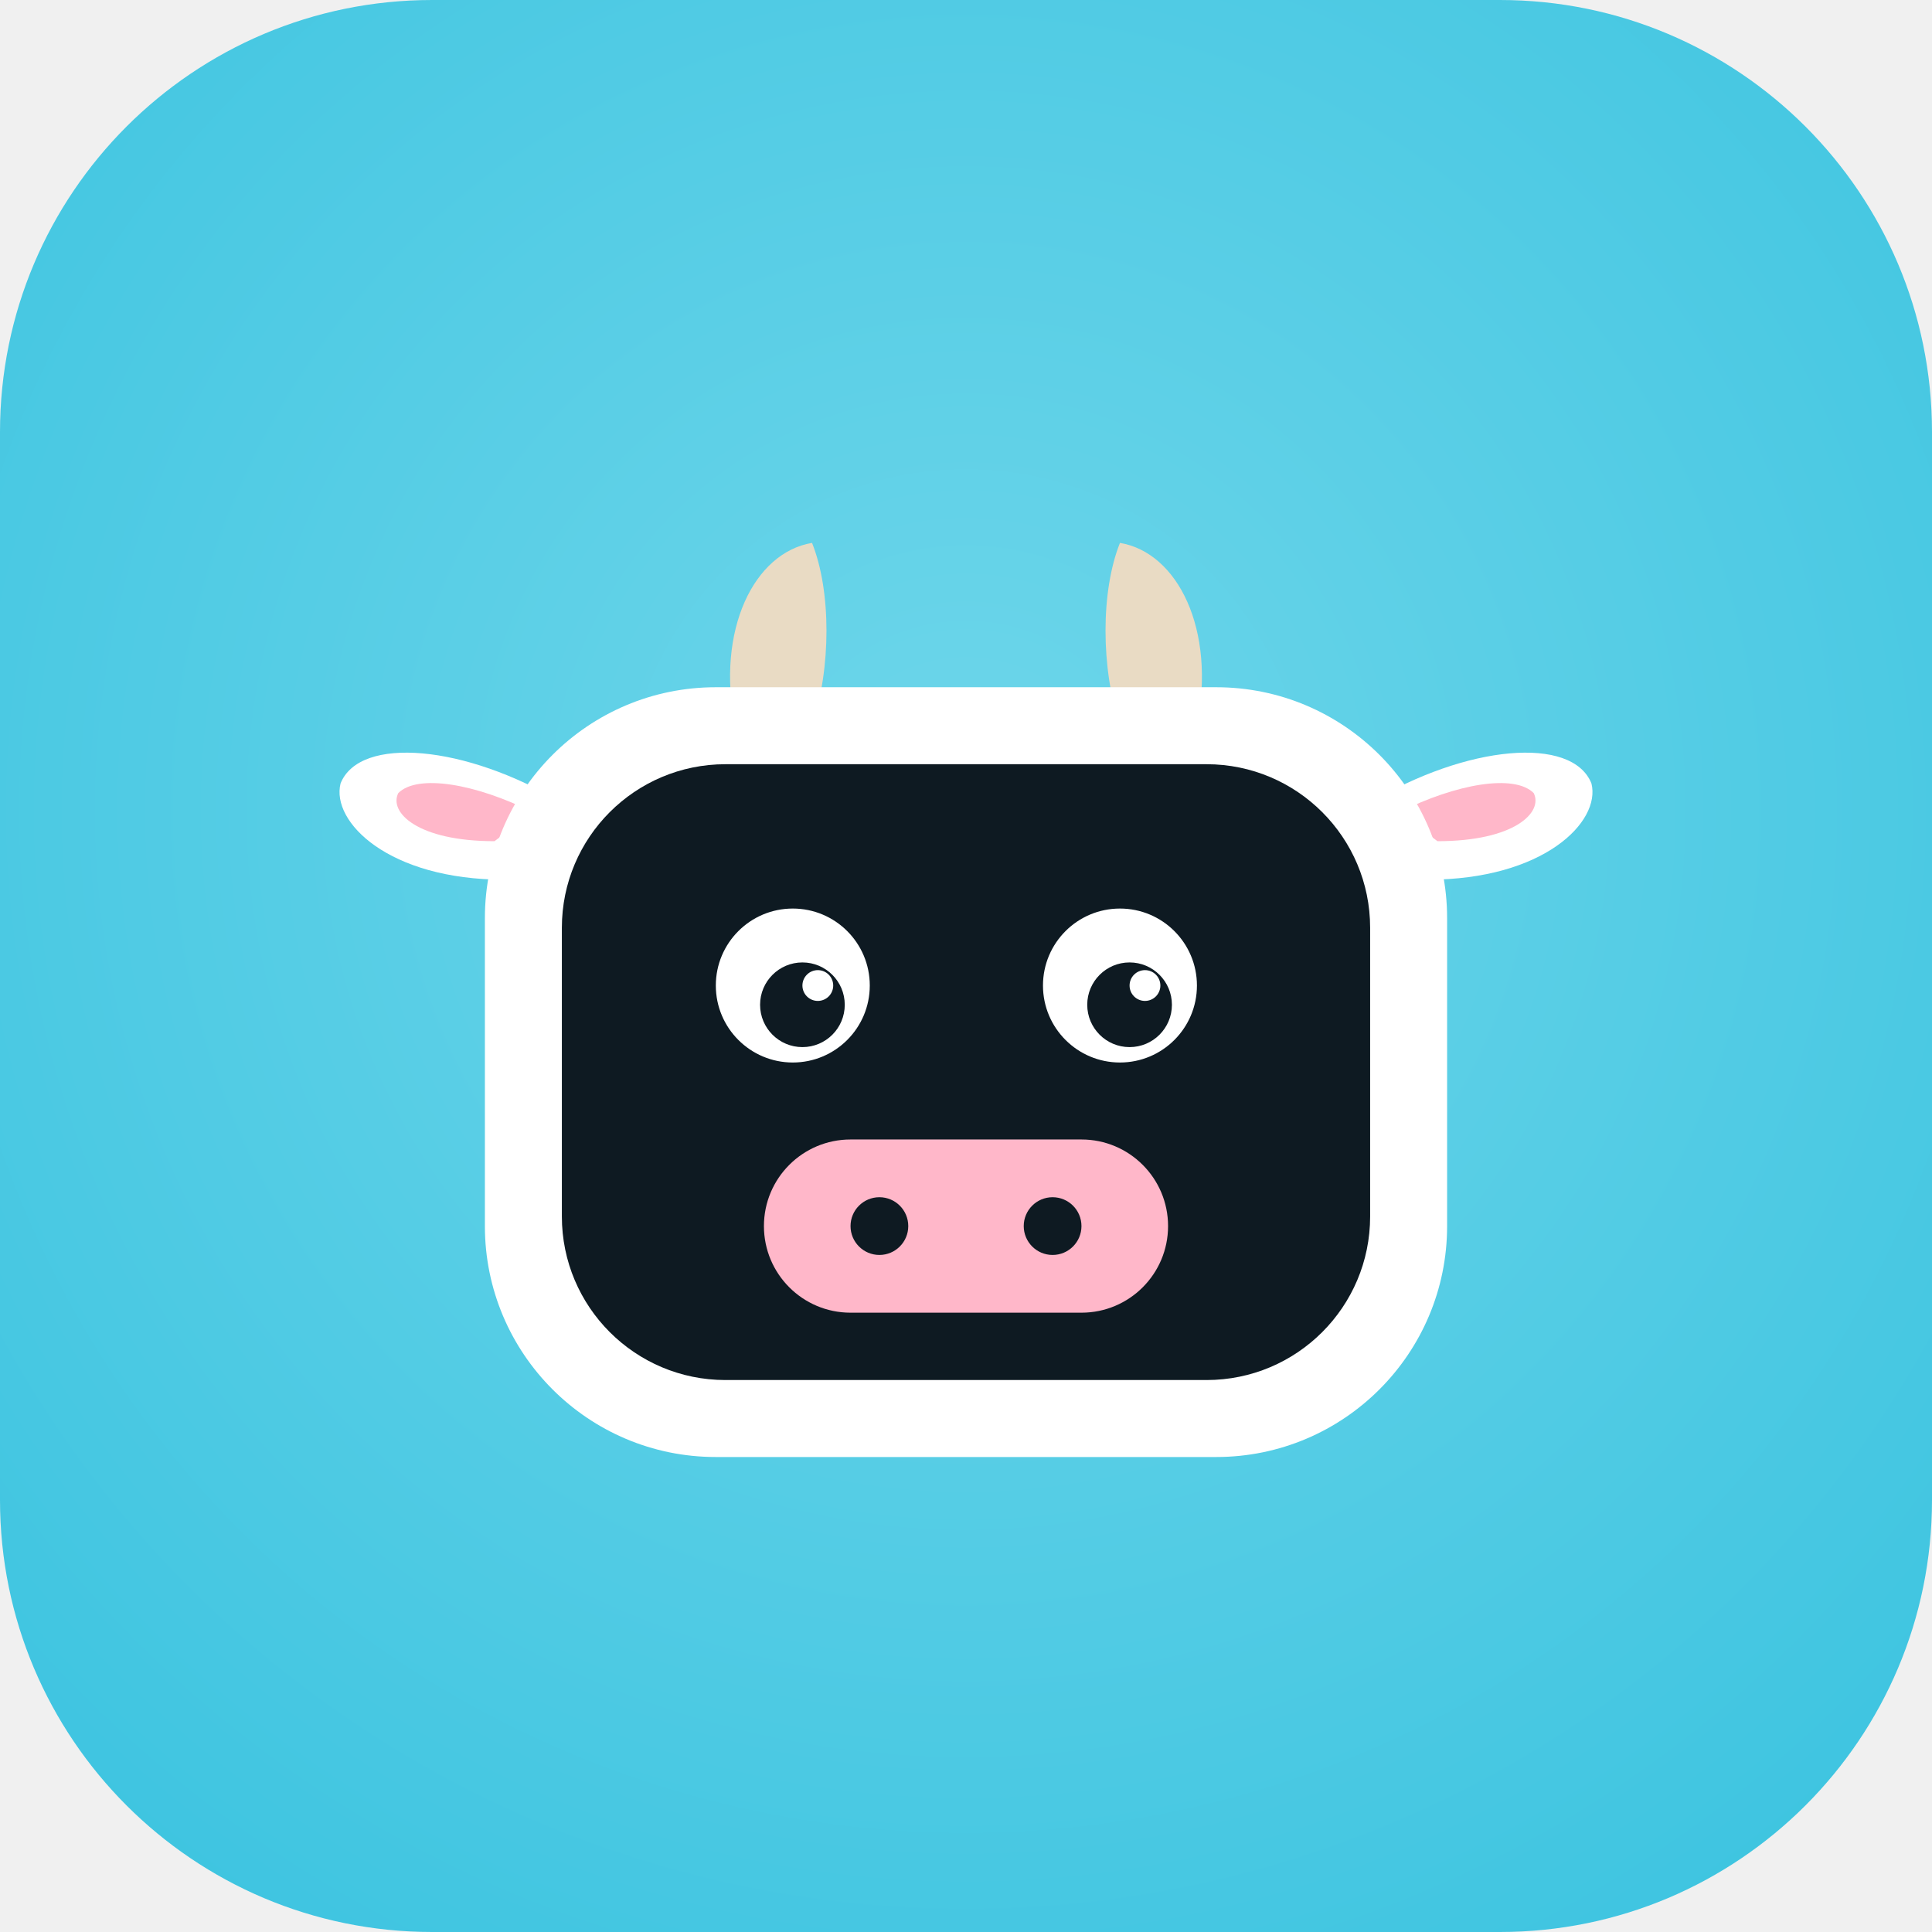
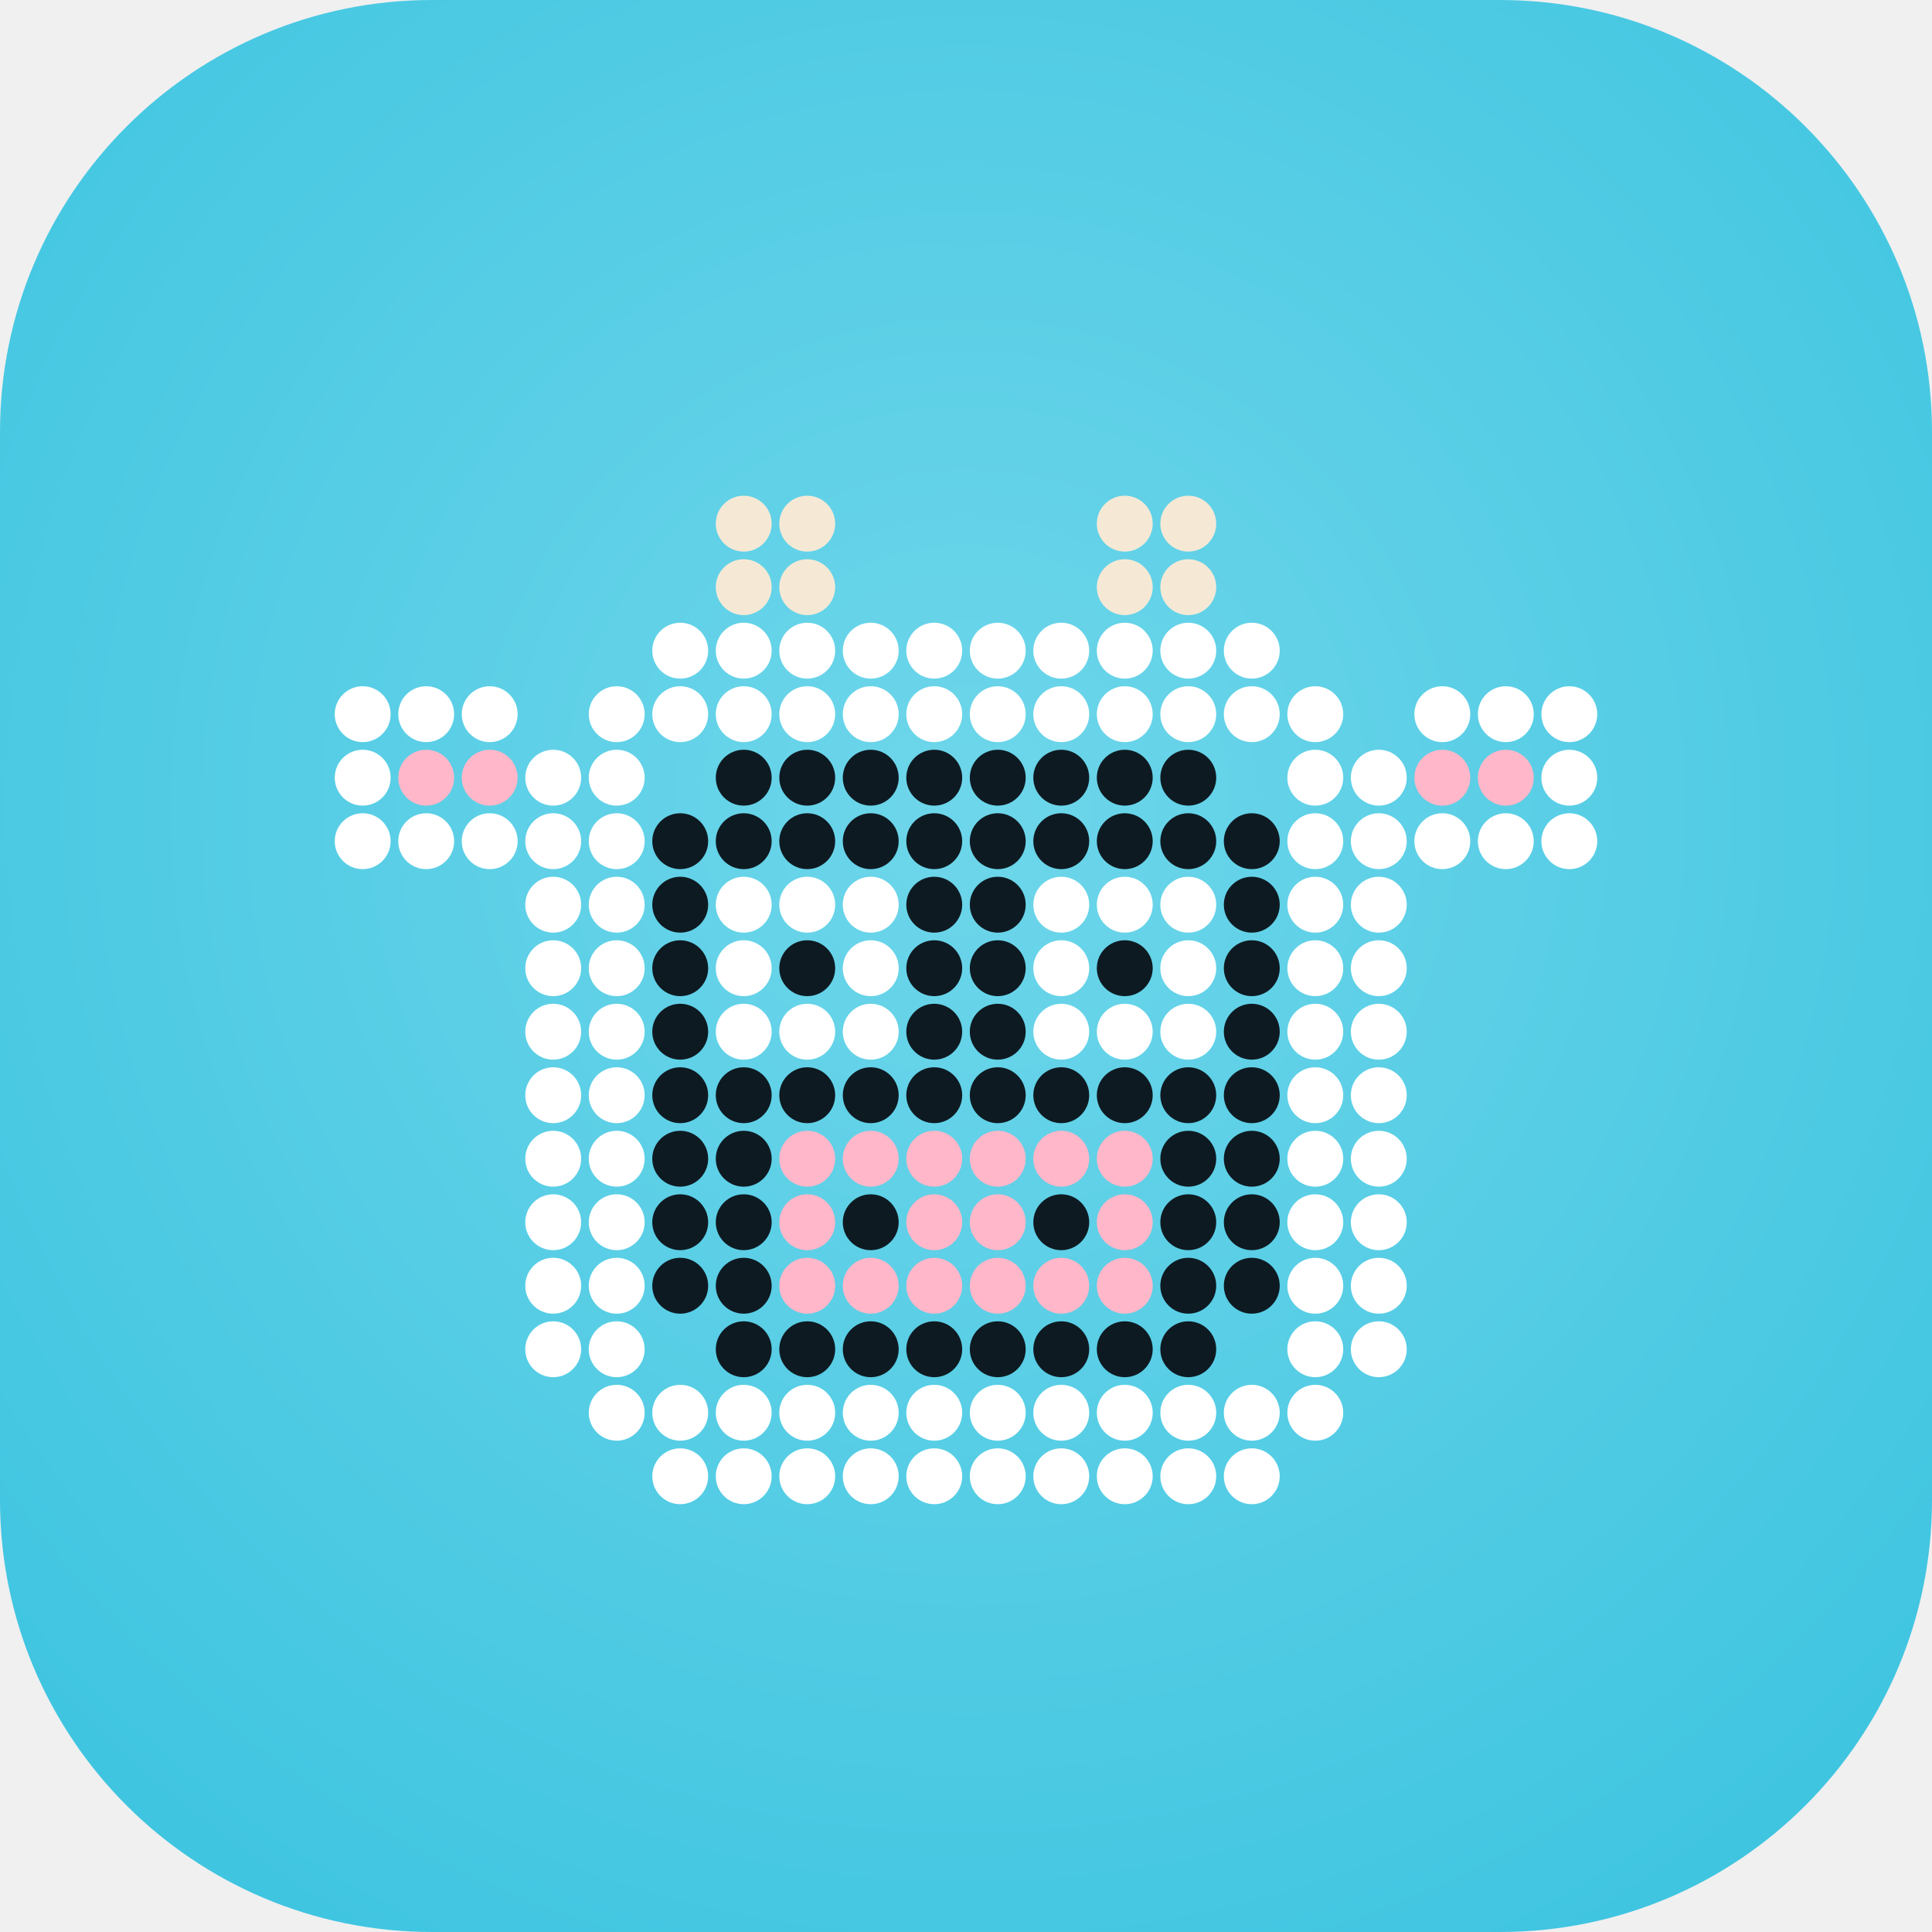
<svg xmlns="http://www.w3.org/2000/svg" viewBox="0 0 1024 1024" width="1024" height="1024">
  <defs>
    <radialGradient id="g" cx="50%" cy="42%" r="70%">
      <stop offset="0" stop-color="#6ED6EA" />
      <stop offset="1" stop-color="#3DC4E0" />
    </radialGradient>
  </defs>
  <rect width="1024" height="1024" rx="229" fill="url(#g)" />
-   <g transform="translate(165.20,262.25) scale(5.1)">
-     <path d="M44 24 C 42 14, 46 6, 52 5 C 54 10, 54 18, 52 24 Z" fill="#E9DBC4" />
-     <path d="M92 24 C 94 14, 90 6, 84 5 C 82 10, 82 18, 84 24 Z" fill="#E9DBC4" />
-     <path d="M20 40 C 8 40, 2 34, 3 30 C 5 25, 16 26, 26 32 Z" fill="#FFFFFF" />
-     <path d="M116 40 C 128 40, 134 34, 133 30 C 131 25, 120 26, 110 32 Z" fill="#FFFFFF" />
-     <path d="M19 36 C 11 36, 8 33, 9 31 C 11 29, 17 30, 23 33 Z" fill="#FFB7C9" />
-     <path d="M117 36 C 125 36, 128 33, 127 31 C 125 29, 119 30, 113 33 Z" fill="#FFB7C9" />
-     <rect x="18" y="20" width="100" height="80" rx="24" fill="#FFFFFF" />
-     <rect x="26" y="28" width="84" height="64" rx="17" fill="#0E1A22" />
-     <circle cx="50" cy="51" r="8" fill="#FFFFFF" />
-     <circle cx="51" cy="53" r="4.4" fill="#0E1A22" />
-     <circle cx="52.6" cy="51" r="1.6" fill="#FFFFFF" />
-     <circle cx="84" cy="51" r="8" fill="#FFFFFF" />
-     <circle cx="85" cy="53" r="4.4" fill="#0E1A22" />
-     <circle cx="86.6" cy="51" r="1.6" fill="#FFFFFF" />
-     <rect x="47" y="67" width="42" height="18" rx="9" fill="#FFB7C9" />
-     <circle cx="59" cy="76" r="3" fill="#0E1A22" />
-     <circle cx="77" cy="76" r="3" fill="#0E1A22" />
+   <g transform="translate(175.40,260.72) scale(33.66)">
+     <circle cx="6.5" cy="0.5" r="0.44" fill="#F5E9D6" />
+     <circle cx="7.5" cy="0.5" r="0.44" fill="#F5E9D6" />
+     <circle cx="12.5" cy="0.5" r="0.44" fill="#F5E9D6" />
+     <circle cx="13.5" cy="0.5" r="0.44" fill="#F5E9D6" />
+     <circle cx="6.5" cy="1.5" r="0.44" fill="#F5E9D6" />
+     <circle cx="7.5" cy="1.5" r="0.44" fill="#F5E9D6" />
+     <circle cx="12.5" cy="1.5" r="0.44" fill="#F5E9D6" />
+     <circle cx="13.5" cy="1.5" r="0.44" fill="#F5E9D6" />
+     <circle cx="5.5" cy="2.5" r="0.44" fill="#FFFFFF" />
+     <circle cx="6.5" cy="2.5" r="0.44" fill="#FFFFFF" />
+     <circle cx="7.5" cy="2.5" r="0.44" fill="#FFFFFF" />
+     <circle cx="8.5" cy="2.5" r="0.44" fill="#FFFFFF" />
+     <circle cx="9.5" cy="2.5" r="0.44" fill="#FFFFFF" />
+     <circle cx="10.5" cy="2.5" r="0.44" fill="#FFFFFF" />
+     <circle cx="11.5" cy="2.5" r="0.44" fill="#FFFFFF" />
+     <circle cx="12.5" cy="2.5" r="0.44" fill="#FFFFFF" />
+     <circle cx="13.5" cy="2.5" r="0.44" fill="#FFFFFF" />
+     <circle cx="14.5" cy="2.5" r="0.44" fill="#FFFFFF" />
+     <circle cx="0.5" cy="3.5" r="0.44" fill="#FFFFFF" />
+     <circle cx="1.5" cy="3.5" r="0.44" fill="#FFFFFF" />
+     <circle cx="2.5" cy="3.5" r="0.44" fill="#FFFFFF" />
+     <circle cx="4.5" cy="3.5" r="0.44" fill="#FFFFFF" />
+     <circle cx="5.5" cy="3.5" r="0.44" fill="#FFFFFF" />
+     <circle cx="6.5" cy="3.5" r="0.44" fill="#FFFFFF" />
+     <circle cx="7.5" cy="3.5" r="0.44" fill="#FFFFFF" />
+     <circle cx="8.5" cy="3.5" r="0.44" fill="#FFFFFF" />
+     <circle cx="9.5" cy="3.5" r="0.44" fill="#FFFFFF" />
+     <circle cx="10.5" cy="3.5" r="0.44" fill="#FFFFFF" />
+     <circle cx="11.5" cy="3.5" r="0.44" fill="#FFFFFF" />
+     <circle cx="12.5" cy="3.5" r="0.44" fill="#FFFFFF" />
+     <circle cx="13.5" cy="3.5" r="0.44" fill="#FFFFFF" />
+     <circle cx="14.5" cy="3.5" r="0.44" fill="#FFFFFF" />
+     <circle cx="15.5" cy="3.5" r="0.44" fill="#FFFFFF" />
+     <circle cx="17.5" cy="3.5" r="0.44" fill="#FFFFFF" />
+     <circle cx="18.5" cy="3.5" r="0.44" fill="#FFFFFF" />
+     <circle cx="19.5" cy="3.5" r="0.44" fill="#FFFFFF" />
+     <circle cx="0.5" cy="4.5" r="0.44" fill="#FFFFFF" />
+     <circle cx="1.5" cy="4.5" r="0.44" fill="#FFB7C9" />
+     <circle cx="2.5" cy="4.5" r="0.44" fill="#FFB7C9" />
+     <circle cx="3.5" cy="4.5" r="0.44" fill="#FFFFFF" />
+     <circle cx="4.5" cy="4.5" r="0.44" fill="#FFFFFF" />
+     <circle cx="6.5" cy="4.5" r="0.44" fill="#0E1A22" />
+     <circle cx="7.5" cy="4.5" r="0.44" fill="#0E1A22" />
+     <circle cx="8.5" cy="4.5" r="0.44" fill="#0E1A22" />
+     <circle cx="9.5" cy="4.5" r="0.44" fill="#0E1A22" />
+     <circle cx="10.5" cy="4.5" r="0.44" fill="#0E1A22" />
+     <circle cx="11.5" cy="4.5" r="0.44" fill="#0E1A22" />
+     <circle cx="12.5" cy="4.5" r="0.44" fill="#0E1A22" />
+     <circle cx="13.5" cy="4.5" r="0.44" fill="#0E1A22" />
+     <circle cx="15.5" cy="4.5" r="0.44" fill="#FFFFFF" />
+     <circle cx="16.5" cy="4.5" r="0.44" fill="#FFFFFF" />
+     <circle cx="17.5" cy="4.5" r="0.44" fill="#FFB7C9" />
+     <circle cx="18.5" cy="4.5" r="0.44" fill="#FFB7C9" />
+     <circle cx="19.5" cy="4.5" r="0.44" fill="#FFFFFF" />
+     <circle cx="0.5" cy="5.5" r="0.44" fill="#FFFFFF" />
+     <circle cx="1.5" cy="5.5" r="0.44" fill="#FFFFFF" />
+     <circle cx="2.5" cy="5.5" r="0.44" fill="#FFFFFF" />
+     <circle cx="3.5" cy="5.5" r="0.44" fill="#FFFFFF" />
+     <circle cx="4.5" cy="5.5" r="0.44" fill="#FFFFFF" />
+     <circle cx="5.5" cy="5.5" r="0.44" fill="#0E1A22" />
+     <circle cx="6.5" cy="5.5" r="0.44" fill="#0E1A22" />
+     <circle cx="7.5" cy="5.5" r="0.44" fill="#0E1A22" />
+     <circle cx="8.5" cy="5.5" r="0.44" fill="#0E1A22" />
+     <circle cx="9.5" cy="5.5" r="0.44" fill="#0E1A22" />
+     <circle cx="10.5" cy="5.5" r="0.44" fill="#0E1A22" />
+     <circle cx="11.5" cy="5.5" r="0.44" fill="#0E1A22" />
+     <circle cx="12.5" cy="5.5" r="0.44" fill="#0E1A22" />
+     <circle cx="13.5" cy="5.5" r="0.44" fill="#0E1A22" />
+     <circle cx="14.5" cy="5.5" r="0.44" fill="#0E1A22" />
+     <circle cx="15.5" cy="5.5" r="0.44" fill="#FFFFFF" />
+     <circle cx="16.5" cy="5.5" r="0.44" fill="#FFFFFF" />
+     <circle cx="17.5" cy="5.5" r="0.44" fill="#FFFFFF" />
+     <circle cx="18.5" cy="5.5" r="0.44" fill="#FFFFFF" />
+     <circle cx="19.5" cy="5.5" r="0.44" fill="#FFFFFF" />
+     <circle cx="3.5" cy="6.5" r="0.44" fill="#FFFFFF" />
+     <circle cx="4.5" cy="6.5" r="0.44" fill="#FFFFFF" />
+     <circle cx="5.5" cy="6.5" r="0.44" fill="#0E1A22" />
+     <circle cx="6.5" cy="6.5" r="0.44" fill="#FFFFFF" />
+     <circle cx="7.5" cy="6.5" r="0.44" fill="#FFFFFF" />
+     <circle cx="8.5" cy="6.5" r="0.44" fill="#FFFFFF" />
+     <circle cx="9.5" cy="6.5" r="0.44" fill="#0E1A22" />
+     <circle cx="10.5" cy="6.5" r="0.44" fill="#0E1A22" />
+     <circle cx="11.5" cy="6.5" r="0.44" fill="#FFFFFF" />
+     <circle cx="12.5" cy="6.5" r="0.44" fill="#FFFFFF" />
+     <circle cx="13.5" cy="6.5" r="0.44" fill="#FFFFFF" />
+     <circle cx="14.5" cy="6.5" r="0.44" fill="#0E1A22" />
+     <circle cx="15.5" cy="6.5" r="0.44" fill="#FFFFFF" />
+     <circle cx="16.5" cy="6.5" r="0.44" fill="#FFFFFF" />
+     <circle cx="3.5" cy="7.5" r="0.44" fill="#FFFFFF" />
+     <circle cx="4.5" cy="7.5" r="0.44" fill="#FFFFFF" />
+     <circle cx="5.5" cy="7.5" r="0.44" fill="#0E1A22" />
+     <circle cx="6.5" cy="7.5" r="0.44" fill="#FFFFFF" />
+     <circle class="pupil" cx="7.5" cy="7.5" r="0.44" fill="#0E1A22" />
+     <circle cx="8.5" cy="7.5" r="0.44" fill="#FFFFFF" />
+     <circle cx="9.5" cy="7.5" r="0.44" fill="#0E1A22" />
+     <circle cx="10.5" cy="7.5" r="0.44" fill="#0E1A22" />
+     <circle cx="11.5" cy="7.5" r="0.44" fill="#FFFFFF" />
+     <circle class="pupil" cx="12.5" cy="7.5" r="0.44" fill="#0E1A22" />
+     <circle cx="13.5" cy="7.5" r="0.44" fill="#FFFFFF" />
+     <circle cx="14.5" cy="7.5" r="0.44" fill="#0E1A22" />
+     <circle cx="15.5" cy="7.5" r="0.44" fill="#FFFFFF" />
+     <circle cx="16.5" cy="7.5" r="0.44" fill="#FFFFFF" />
+     <circle cx="3.5" cy="8.5" r="0.44" fill="#FFFFFF" />
+     <circle cx="4.5" cy="8.5" r="0.44" fill="#FFFFFF" />
+     <circle cx="5.5" cy="8.5" r="0.44" fill="#0E1A22" />
+     <circle cx="6.5" cy="8.5" r="0.44" fill="#FFFFFF" />
+     <circle cx="7.5" cy="8.5" r="0.44" fill="#FFFFFF" />
+     <circle cx="8.5" cy="8.5" r="0.44" fill="#FFFFFF" />
+     <circle cx="9.5" cy="8.5" r="0.44" fill="#0E1A22" />
+     <circle cx="10.5" cy="8.5" r="0.44" fill="#0E1A22" />
+     <circle cx="11.5" cy="8.5" r="0.44" fill="#FFFFFF" />
+     <circle cx="12.5" cy="8.5" r="0.44" fill="#FFFFFF" />
+     <circle cx="13.5" cy="8.5" r="0.44" fill="#FFFFFF" />
+     <circle cx="14.5" cy="8.5" r="0.44" fill="#0E1A22" />
+     <circle cx="15.5" cy="8.5" r="0.44" fill="#FFFFFF" />
+     <circle cx="16.5" cy="8.5" r="0.44" fill="#FFFFFF" />
+     <circle cx="3.5" cy="9.5" r="0.44" fill="#FFFFFF" />
+     <circle cx="4.5" cy="9.5" r="0.44" fill="#FFFFFF" />
+     <circle cx="5.5" cy="9.5" r="0.44" fill="#0E1A22" />
+     <circle cx="6.5" cy="9.5" r="0.44" fill="#0E1A22" />
+     <circle cx="7.5" cy="9.5" r="0.44" fill="#0E1A22" />
+     <circle cx="8.5" cy="9.5" r="0.44" fill="#0E1A22" />
+     <circle cx="9.5" cy="9.5" r="0.44" fill="#0E1A22" />
+     <circle cx="10.5" cy="9.5" r="0.44" fill="#0E1A22" />
+     <circle cx="11.5" cy="9.5" r="0.44" fill="#0E1A22" />
+     <circle cx="12.5" cy="9.5" r="0.44" fill="#0E1A22" />
+     <circle cx="13.5" cy="9.5" r="0.44" fill="#0E1A22" />
+     <circle cx="14.5" cy="9.5" r="0.44" fill="#0E1A22" />
+     <circle cx="15.5" cy="9.5" r="0.44" fill="#FFFFFF" />
+     <circle cx="16.5" cy="9.5" r="0.44" fill="#FFFFFF" />
+     <circle cx="3.5" cy="10.5" r="0.44" fill="#FFFFFF" />
+     <circle cx="4.5" cy="10.5" r="0.44" fill="#FFFFFF" />
+     <circle cx="5.5" cy="10.5" r="0.44" fill="#0E1A22" />
+     <circle cx="6.5" cy="10.5" r="0.44" fill="#0E1A22" />
+     <circle cx="7.5" cy="10.5" r="0.44" fill="#FFB7C9" />
+     <circle cx="8.5" cy="10.5" r="0.44" fill="#FFB7C9" />
+     <circle cx="9.5" cy="10.5" r="0.44" fill="#FFB7C9" />
+     <circle cx="10.5" cy="10.5" r="0.44" fill="#FFB7C9" />
+     <circle cx="11.5" cy="10.5" r="0.44" fill="#FFB7C9" />
+     <circle cx="12.5" cy="10.5" r="0.44" fill="#FFB7C9" />
+     <circle cx="13.5" cy="10.5" r="0.44" fill="#0E1A22" />
+     <circle cx="14.5" cy="10.5" r="0.44" fill="#0E1A22" />
+     <circle cx="15.5" cy="10.5" r="0.44" fill="#FFFFFF" />
+     <circle cx="16.5" cy="10.5" r="0.44" fill="#FFFFFF" />
+     <circle cx="3.5" cy="11.5" r="0.44" fill="#FFFFFF" />
+     <circle cx="4.5" cy="11.5" r="0.44" fill="#FFFFFF" />
+     <circle cx="5.5" cy="11.5" r="0.44" fill="#0E1A22" />
+     <circle cx="6.5" cy="11.5" r="0.44" fill="#0E1A22" />
+     <circle cx="7.5" cy="11.5" r="0.44" fill="#FFB7C9" />
+     <circle cx="8.5" cy="11.5" r="0.44" fill="#0E1A22" />
+     <circle cx="9.5" cy="11.5" r="0.44" fill="#FFB7C9" />
+     <circle cx="10.5" cy="11.5" r="0.44" fill="#FFB7C9" />
+     <circle cx="11.5" cy="11.5" r="0.44" fill="#0E1A22" />
+     <circle cx="12.5" cy="11.5" r="0.44" fill="#FFB7C9" />
+     <circle cx="13.5" cy="11.5" r="0.44" fill="#0E1A22" />
+     <circle cx="14.5" cy="11.5" r="0.44" fill="#0E1A22" />
+     <circle cx="15.5" cy="11.5" r="0.44" fill="#FFFFFF" />
+     <circle cx="16.5" cy="11.5" r="0.44" fill="#FFFFFF" />
+     <circle cx="3.5" cy="12.5" r="0.44" fill="#FFFFFF" />
+     <circle cx="4.5" cy="12.5" r="0.44" fill="#FFFFFF" />
+     <circle cx="5.5" cy="12.5" r="0.44" fill="#0E1A22" />
+     <circle cx="6.5" cy="12.5" r="0.44" fill="#0E1A22" />
+     <circle cx="7.5" cy="12.5" r="0.44" fill="#FFB7C9" />
+     <circle cx="8.5" cy="12.5" r="0.44" fill="#FFB7C9" />
+     <circle cx="9.5" cy="12.5" r="0.44" fill="#FFB7C9" />
+     <circle cx="10.5" cy="12.5" r="0.44" fill="#FFB7C9" />
+     <circle cx="11.5" cy="12.5" r="0.44" fill="#FFB7C9" />
+     <circle cx="12.5" cy="12.5" r="0.44" fill="#FFB7C9" />
+     <circle cx="13.5" cy="12.5" r="0.44" fill="#0E1A22" />
+     <circle cx="14.5" cy="12.5" r="0.44" fill="#0E1A22" />
+     <circle cx="15.5" cy="12.5" r="0.44" fill="#FFFFFF" />
+     <circle cx="16.5" cy="12.5" r="0.44" fill="#FFFFFF" />
+     <circle cx="3.5" cy="13.5" r="0.44" fill="#FFFFFF" />
+     <circle cx="4.5" cy="13.5" r="0.44" fill="#FFFFFF" />
+     <circle cx="6.5" cy="13.5" r="0.44" fill="#0E1A22" />
+     <circle cx="7.5" cy="13.5" r="0.44" fill="#0E1A22" />
+     <circle cx="8.5" cy="13.5" r="0.44" fill="#0E1A22" />
+     <circle cx="9.5" cy="13.5" r="0.44" fill="#0E1A22" />
+     <circle cx="10.5" cy="13.5" r="0.44" fill="#0E1A22" />
+     <circle cx="11.5" cy="13.5" r="0.44" fill="#0E1A22" />
+     <circle cx="12.5" cy="13.5" r="0.44" fill="#0E1A22" />
+     <circle cx="13.5" cy="13.5" r="0.44" fill="#0E1A22" />
+     <circle cx="15.5" cy="13.5" r="0.44" fill="#FFFFFF" />
+     <circle cx="16.5" cy="13.5" r="0.44" fill="#FFFFFF" />
+     <circle cx="4.5" cy="14.5" r="0.44" fill="#FFFFFF" />
+     <circle cx="5.5" cy="14.5" r="0.44" fill="#FFFFFF" />
+     <circle cx="6.5" cy="14.5" r="0.44" fill="#FFFFFF" />
+     <circle cx="7.5" cy="14.5" r="0.44" fill="#FFFFFF" />
+     <circle cx="8.5" cy="14.5" r="0.44" fill="#FFFFFF" />
+     <circle cx="9.5" cy="14.5" r="0.44" fill="#FFFFFF" />
+     <circle cx="10.5" cy="14.5" r="0.44" fill="#FFFFFF" />
+     <circle cx="11.5" cy="14.5" r="0.44" fill="#FFFFFF" />
+     <circle cx="12.5" cy="14.5" r="0.44" fill="#FFFFFF" />
+     <circle cx="13.5" cy="14.5" r="0.44" fill="#FFFFFF" />
+     <circle cx="14.5" cy="14.5" r="0.44" fill="#FFFFFF" />
+     <circle cx="15.5" cy="14.5" r="0.44" fill="#FFFFFF" />
+     <circle cx="5.5" cy="15.5" r="0.44" fill="#FFFFFF" />
+     <circle cx="6.5" cy="15.5" r="0.44" fill="#FFFFFF" />
+     <circle cx="7.5" cy="15.5" r="0.44" fill="#FFFFFF" />
+     <circle cx="8.5" cy="15.5" r="0.44" fill="#FFFFFF" />
+     <circle cx="9.5" cy="15.5" r="0.44" fill="#FFFFFF" />
+     <circle cx="10.5" cy="15.5" r="0.44" fill="#FFFFFF" />
+     <circle cx="11.5" cy="15.5" r="0.44" fill="#FFFFFF" />
+     <circle cx="12.5" cy="15.5" r="0.44" fill="#FFFFFF" />
+     <circle cx="13.5" cy="15.5" r="0.44" fill="#FFFFFF" />
+     <circle cx="14.5" cy="15.5" r="0.44" fill="#FFFFFF" />
  </g>
</svg>
